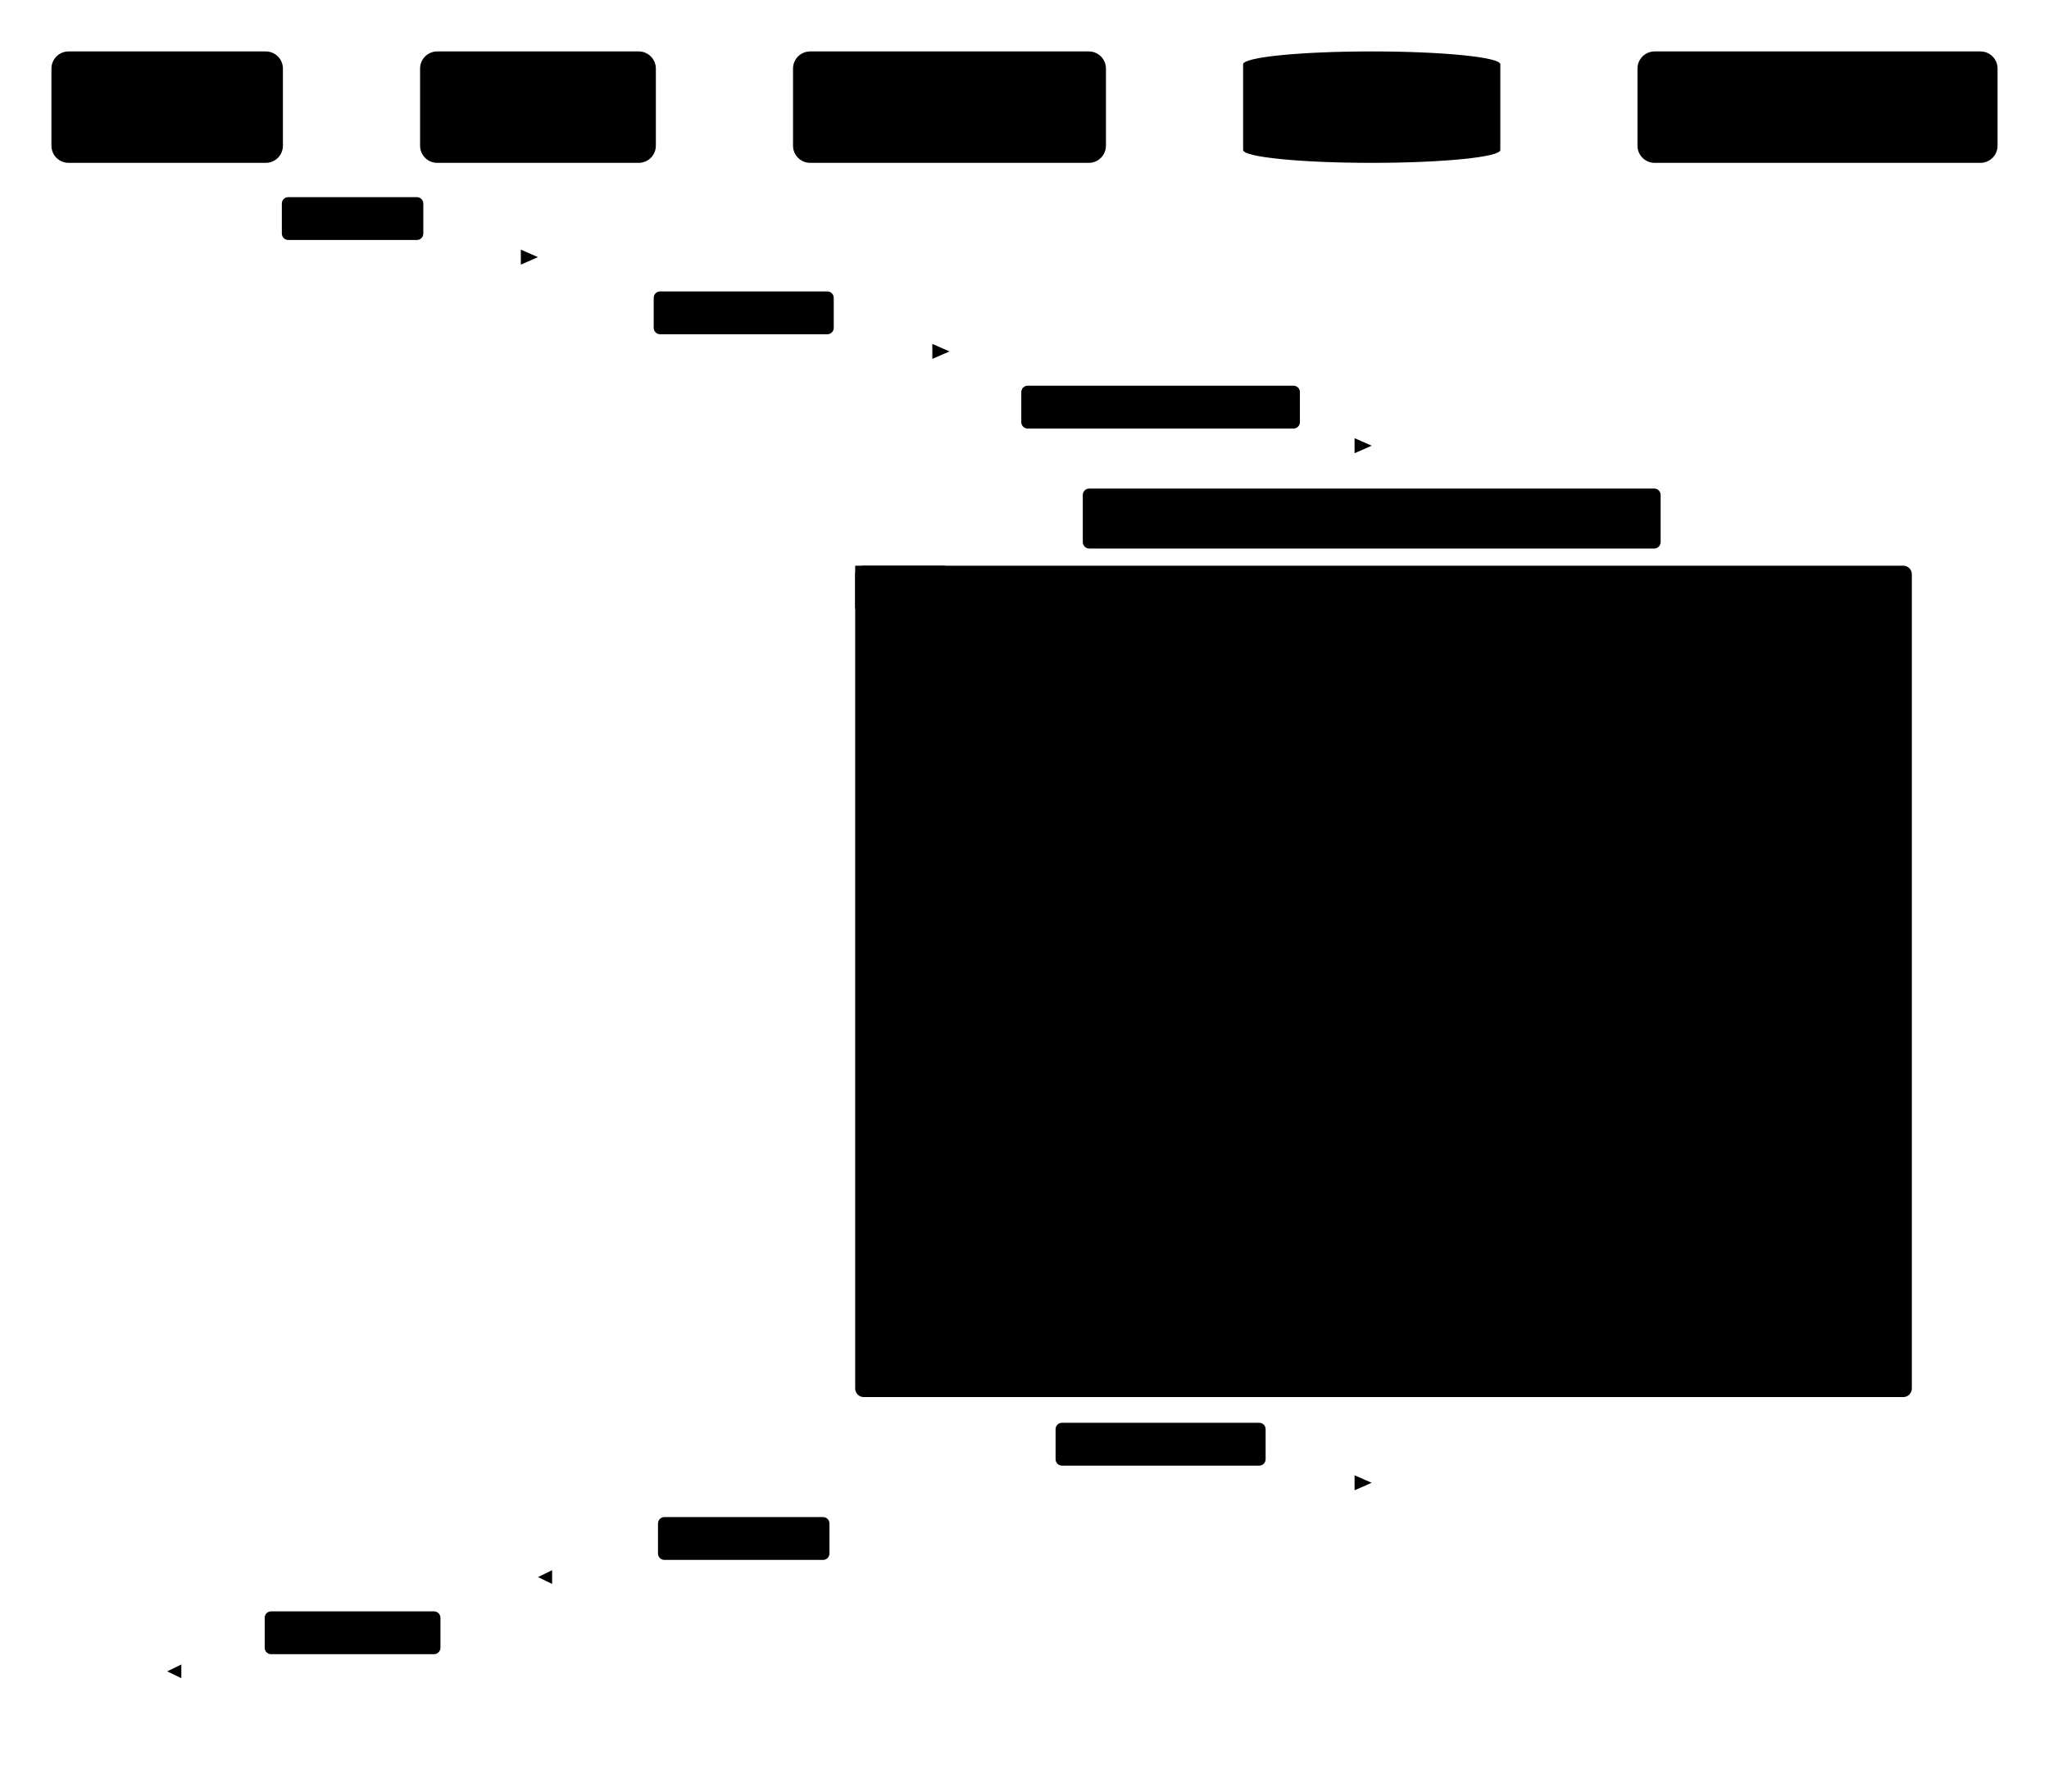
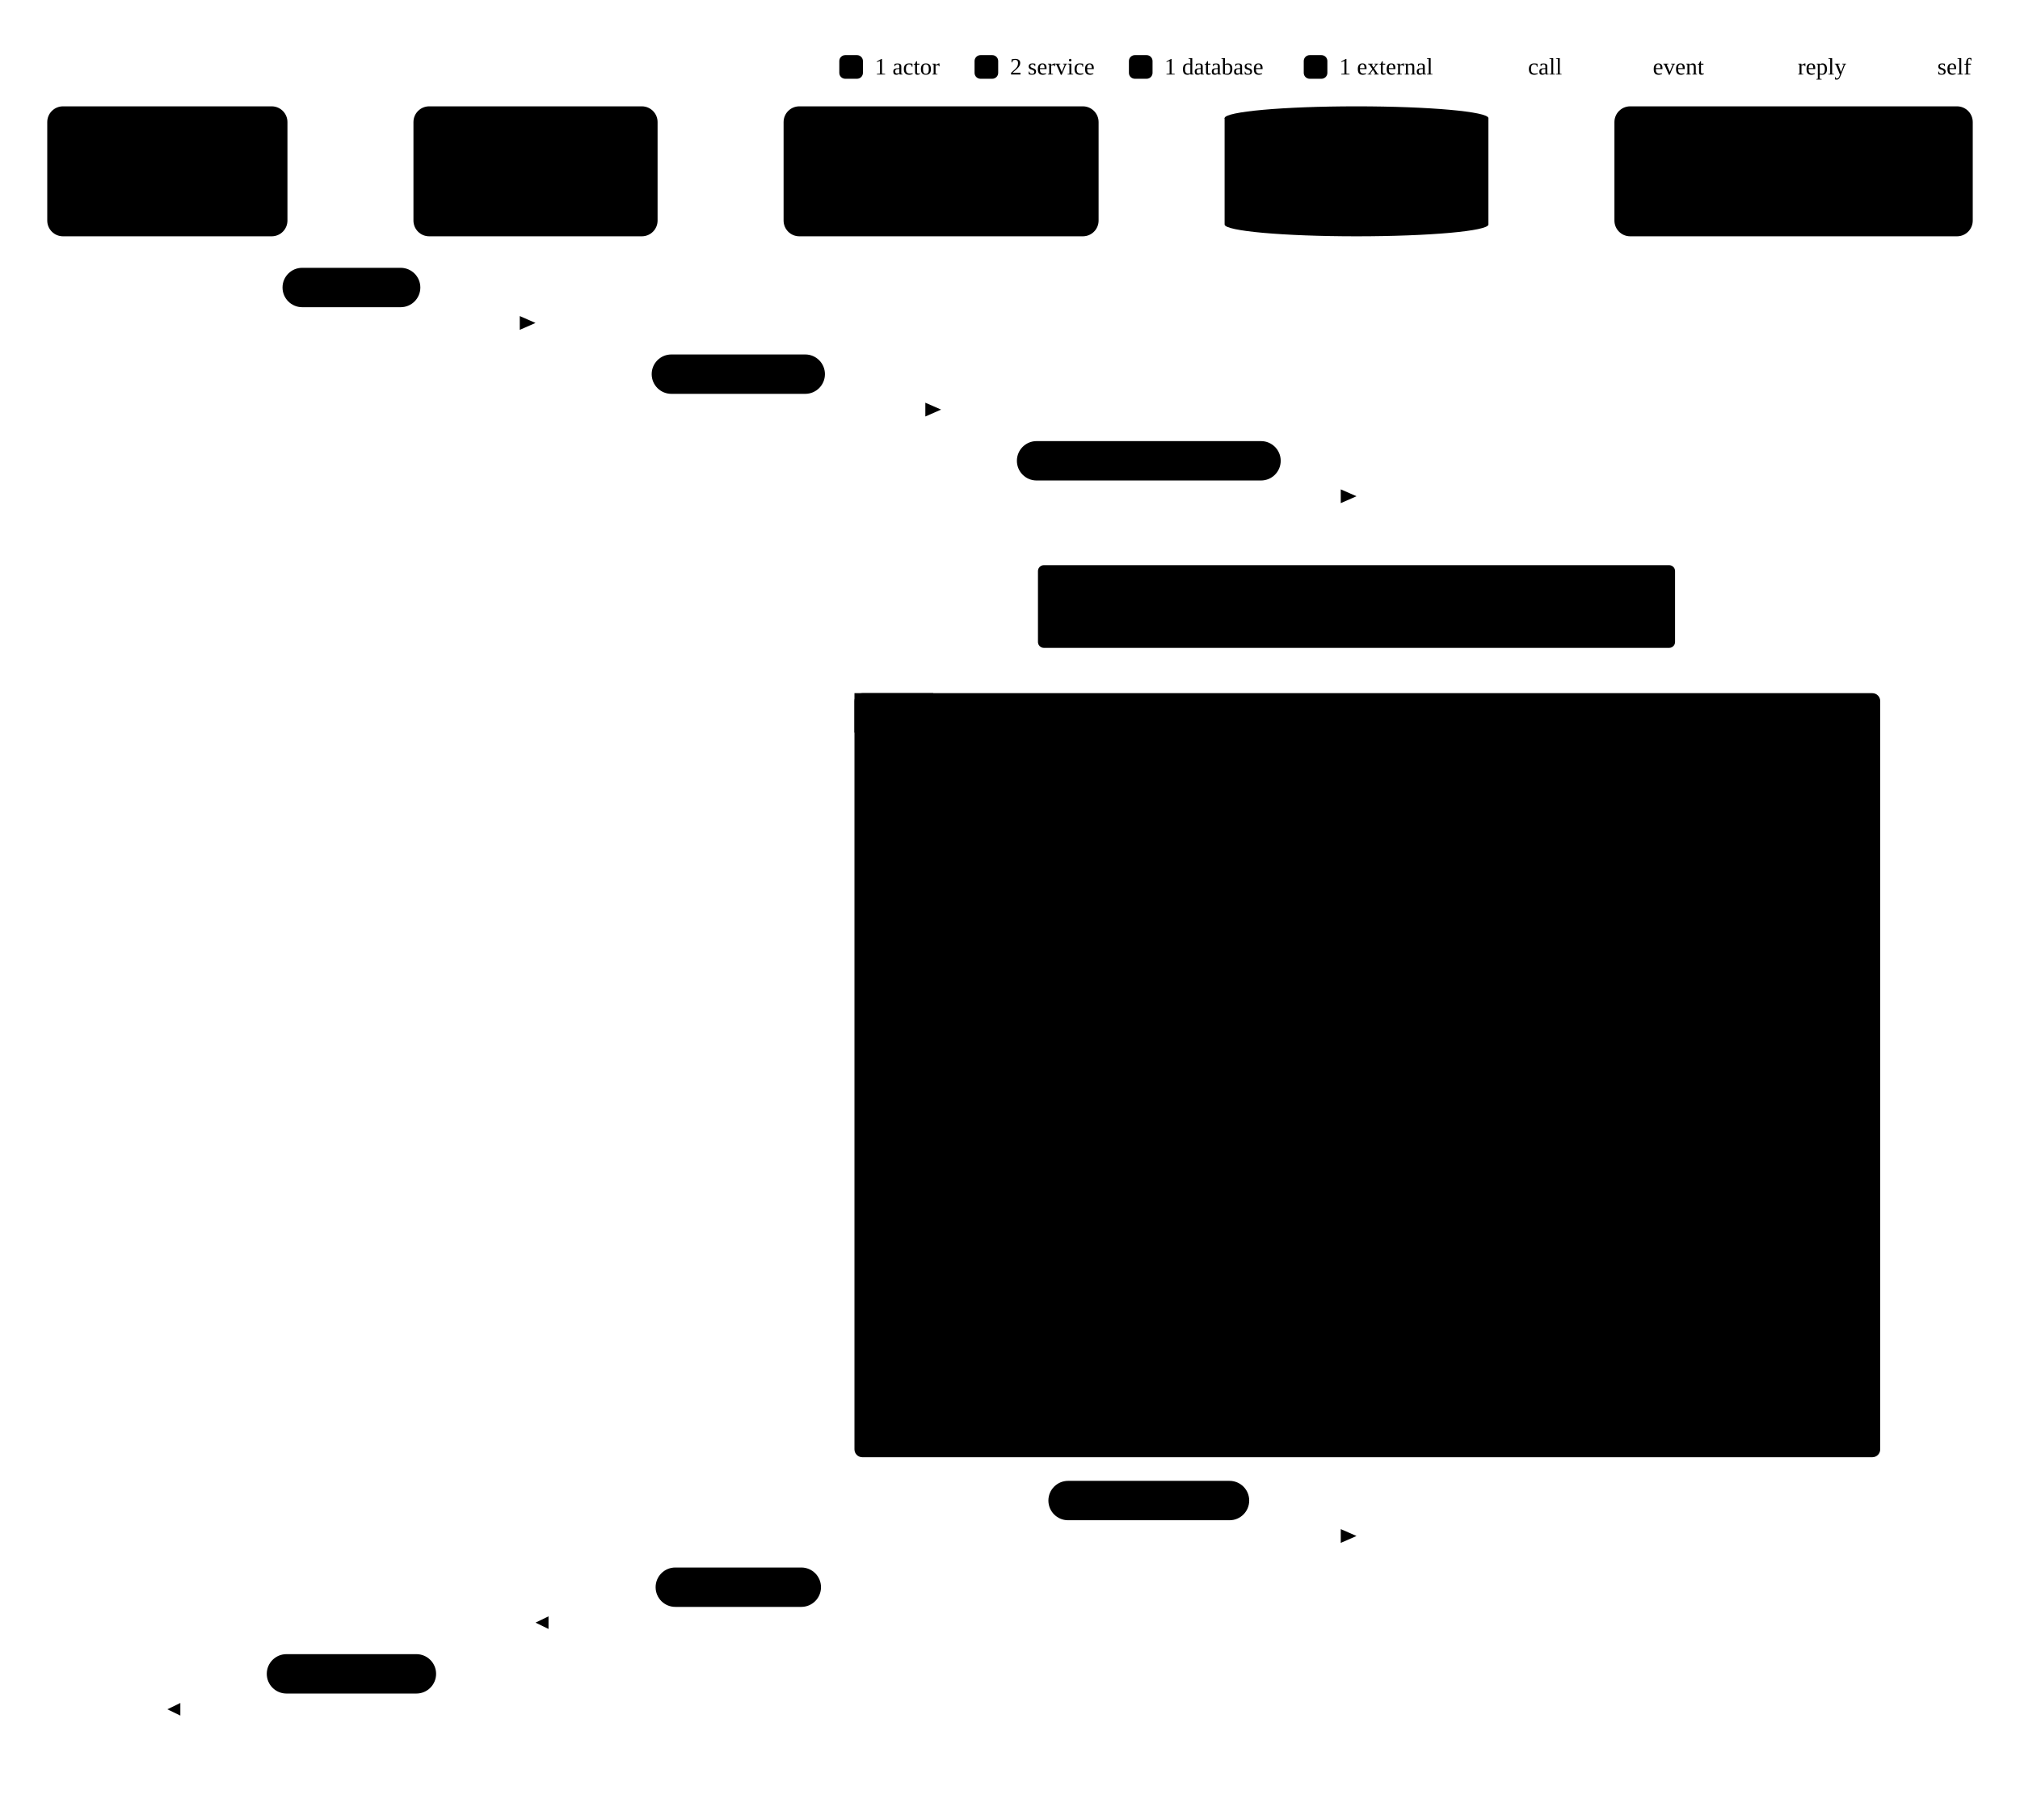
- <svg xmlns="http://www.w3.org/2000/svg" class="pa-diagram pa-type-sequence" viewBox="0 0 956 836" role="graphics-document" aria-labelledby="d-title d-desc">
+ <svg xmlns="http://www.w3.org/2000/svg" class="pa-diagram pa-type-sequence" viewBox="0 0 1026 924" role="graphics-document" aria-labelledby="d-title d-desc">
  <defs>
    <marker id="d-arrow" viewBox="0 0 8 8" refX="8" refY="4" markerWidth="8" markerHeight="8" markerUnits="userSpaceOnUse" orient="auto-start-reverse">
      <path class="pa-arrow-fill" d="M0 0.5L8 4L0 7.5Z" />
    </marker>
    <marker id="d-arrow-open" viewBox="0 0 8 8" refX="7.4" refY="4" markerWidth="8" markerHeight="8" markerUnits="userSpaceOnUse" orient="auto-start-reverse">
      <path class="pa-arrow-open" d="M0.8 0.8L7.4 4L0.8 7.2" />
    </marker>
  </defs>
  <g class="pa-frame pa-frame-loop" data-messages="m4 m5 m6 m7 m8">
-     <rect class="pa-frame-box" x="399" y="264" width="493" height="388" rx="4" />
-     <path class="pa-frame-tab" d="M399 264H441V279L436 284H399Z" />
+     <rect class="pa-frame-box" x="434" y="352" width="521" height="388" rx="4" />
+     <path class="pa-frame-tab" d="M434 352H474V367L469 372H434Z" />
    <text class="pa-frame-kind" text-anchor="middle">
-       <tspan x="418.75" y="278.2">loop</tspan>
+       <tspan x="452.75" y="365.85">loop</tspan>
    </text>
    <text class="pa-frame-label" text-anchor="start">
-       <tspan x="449" y="278.2">until approved</tspan>
+       <tspan x="482" y="366.2">until approved</tspan>
    </text>
  </g>
  <g class="pa-frame pa-frame-alt" data-messages="m5 m6 m7">
-     <rect class="pa-frame-box" x="431" y="376" width="429" height="212" rx="4" />
-     <path class="pa-frame-tab" d="M431 376H463V391L458 396H431Z" />
+     <rect class="pa-frame-box" x="466" y="464" width="457" height="212" rx="4" />
+     <path class="pa-frame-tab" d="M466 464H496V479L491 484H466Z" />
    <text class="pa-frame-kind" text-anchor="middle">
-       <tspan x="445.75" y="390.2">alt</tspan>
+       <tspan x="479.75" y="477.85">alt</tspan>
    </text>
    <text class="pa-frame-label" text-anchor="start">
-       <tspan x="471" y="390.2">card declined</tspan>
-     </text>
-   </g>
-   <line class="pa-lifeline" data-for="shopper" x1="78" y1="76" x2="78" y2="812" />
-   <line class="pa-lifeline" data-for="web" x1="251" y1="76" x2="251" y2="812" />
-   <line class="pa-lifeline" data-for="orders" x1="443" y1="76" x2="443" y2="812" />
-   <line class="pa-lifeline" data-for="db" x1="640" y1="76" x2="640" y2="812" />
-   <line class="pa-lifeline" data-for="psp" x1="848" y1="76" x2="848" y2="812" />
-   <g class="pa-node pa-kind-actor pa-tone-neutral" data-id="shopper" tabindex="0" role="graphics-symbol" aria-label="Shopper: actor">
-     <path class="pa-shape pa-shape-rounded-rect" d="M32 24L124 24A8 8 0 0 1 132 32L132 68A8 8 0 0 1 124 76L32 76A8 8 0 0 1 24 68L24 32A8 8 0 0 1 32 24Z" />
-     <g class="pa-icon pa-icon-lucide" transform="translate(37.61 41) scale(0.75)">
+       <tspan x="504" y="478.2">card declined</tspan>
+     </text>
+   </g>
+   <line class="pa-lifeline" data-for="shopper" x1="85" y1="120" x2="85" y2="900" />
+   <line class="pa-lifeline" data-for="web" x1="272" y1="120" x2="272" y2="900" />
+   <line class="pa-lifeline" data-for="orders" x1="478" y1="120" x2="478" y2="900" />
+   <line class="pa-lifeline" data-for="db" x1="689" y1="120" x2="689" y2="900" />
+   <line class="pa-lifeline" data-for="psp" x1="911" y1="120" x2="911" y2="900" />
+   <g class="pa-node pa-kind-actor pa-family-person pa-tone-neutral" data-id="shopper" tabindex="0" role="graphics-symbol" aria-label="Shopper: actor">
+     <path class="pa-shape pa-shape-rounded-rect" d="M32 54L138 54A8 8 0 0 1 146 62L146 112A8 8 0 0 1 138 120L32 120A8 8 0 0 1 24 112L24 62A8 8 0 0 1 32 54Z" />
+     <rect class="pa-tile" x="38.61" y="73" width="28" height="28" rx="7" />
+     <g class="pa-icon pa-icon-lucide" transform="translate(43.61 78) scale(0.75)">
      <path d="M19 21v-2a4 4 0 0 0-4-4H9a4 4 0 0 0-4 4v2" />
      <circle cx="12" cy="7" r="4" />
    </g>
-     <text class="pa-label" text-anchor="middle">
-       <tspan x="90" y="54.9">Shopper</tspan>
-     </text>
-   </g>
-   <g class="pa-node pa-kind-service pa-tone-neutral" data-id="web" tabindex="0" role="graphics-symbol" aria-label="Web app: service">
-     <path class="pa-shape pa-shape-rounded-rect" d="M204 24L298 24A8 8 0 0 1 306 32L306 68A8 8 0 0 1 298 76L204 76A8 8 0 0 1 196 68L196 32A8 8 0 0 1 204 24Z" />
-     <g class="pa-icon pa-icon-lucide" transform="translate(209.29 41) scale(0.75)">
+     <text class="pa-type" text-anchor="middle">
+       <tspan x="104" y="80.4">ACTOR</tspan>
+     </text>
+     <text class="pa-label" text-anchor="middle">
+       <tspan x="104" y="99.4">Shopper</tspan>
+     </text>
+   </g>
+   <g class="pa-node pa-kind-service pa-family-service pa-tone-neutral" data-id="web" tabindex="0" role="graphics-symbol" aria-label="Web app: service">
+     <path class="pa-shape pa-shape-rounded-rect" d="M218 54L326 54A8 8 0 0 1 334 62L334 112A8 8 0 0 1 326 120L218 120A8 8 0 0 1 210 112L210 62A8 8 0 0 1 218 54Z" />
+     <rect class="pa-tile" x="224.29" y="73" width="28" height="28" rx="7" />
+     <g class="pa-icon pa-icon-lucide" transform="translate(229.29 78) scale(0.75)">
      <rect width="20" height="8" x="2" y="2" rx="2" ry="2" />
      <rect width="20" height="8" x="2" y="14" rx="2" ry="2" />
      <line x1="6" x2="6.01" y1="6" y2="6" />
      <line x1="6" x2="6.01" y1="18" y2="18" />
    </g>
-     <text class="pa-label" text-anchor="middle">
-       <tspan x="263" y="54.9">Web app</tspan>
-     </text>
-   </g>
-   <g class="pa-node pa-kind-service pa-tone-neutral" data-id="orders" tabindex="0" role="graphics-symbol" aria-label="Orders service: service">
-     <path class="pa-shape pa-shape-rounded-rect" d="M378 24L508 24A8 8 0 0 1 516 32L516 68A8 8 0 0 1 508 76L378 76A8 8 0 0 1 370 68L370 32A8 8 0 0 1 378 24Z" />
-     <g class="pa-icon pa-icon-lucide" transform="translate(383.02 41) scale(0.75)">
+     <text class="pa-type" text-anchor="middle">
+       <tspan x="291" y="80.4">SERVICE</tspan>
+     </text>
+     <text class="pa-label" text-anchor="middle">
+       <tspan x="291" y="99.4">Web app</tspan>
+     </text>
+   </g>
+   <g class="pa-node pa-kind-service pa-family-service pa-tone-neutral" data-id="orders" tabindex="0" role="graphics-symbol" aria-label="Orders service: service">
+     <path class="pa-shape pa-shape-rounded-rect" d="M406 54L550 54A8 8 0 0 1 558 62L558 112A8 8 0 0 1 550 120L406 120A8 8 0 0 1 398 112L398 62A8 8 0 0 1 406 54Z" />
+     <rect class="pa-tile" x="412.02" y="73" width="28" height="28" rx="7" />
+     <g class="pa-icon pa-icon-lucide" transform="translate(417.02 78) scale(0.75)">
      <rect width="20" height="8" x="2" y="2" rx="2" ry="2" />
      <rect width="20" height="8" x="2" y="14" rx="2" ry="2" />
      <line x1="6" x2="6.01" y1="6" y2="6" />
      <line x1="6" x2="6.01" y1="18" y2="18" />
    </g>
-     <text class="pa-label" text-anchor="middle">
-       <tspan x="455" y="54.9">Orders service</tspan>
-     </text>
-   </g>
-   <g class="pa-node pa-kind-database pa-tone-neutral" data-id="db" tabindex="0" role="graphics-symbol" aria-label="Orders DB: database">
-     <path class="pa-shape pa-shape-cylinder" d="M580 30A60 6 0 0 1 700 30L700 70A60 6 0 0 1 580 70Z" />
-     <path class="pa-decor" d="M580 30A60 6 0 0 0 700 30" />
-     <g class="pa-icon pa-icon-lucide" transform="translate(593.8 41) scale(0.75)">
+     <text class="pa-type" text-anchor="middle">
+       <tspan x="497" y="80.4">SERVICE</tspan>
+     </text>
+     <text class="pa-label" text-anchor="middle">
+       <tspan x="497" y="99.4">Orders service</tspan>
+     </text>
+   </g>
+   <g class="pa-node pa-kind-database pa-family-data pa-tone-neutral" data-id="db" tabindex="0" role="graphics-symbol" aria-label="Orders DB: database">
+     <path class="pa-shape pa-shape-cylinder" d="M622 60A67 6 0 0 1 756 60L756 114A67 6 0 0 1 622 114Z" />
+     <path class="pa-decor" d="M622 60A67 6 0 0 0 756 60" />
+     <rect class="pa-tile" x="636.8" y="73" width="28" height="28" rx="7" />
+     <g class="pa-icon pa-icon-lucide" transform="translate(641.8 78) scale(0.75)">
      <ellipse cx="12" cy="5" rx="9" ry="3" />
      <path d="M3 5V19A9 3 0 0 0 21 19V5" />
      <path d="M3 12A9 3 0 0 0 21 12" />
    </g>
-     <text class="pa-label" text-anchor="middle">
-       <tspan x="652" y="54.9">Orders DB</tspan>
-     </text>
-   </g>
-   <g class="pa-node pa-kind-external pa-tone-neutral" data-id="psp" tabindex="0" role="graphics-symbol" aria-label="Payment provider: external">
-     <path class="pa-shape pa-shape-dashed-rounded-rect" d="M772 24L924 24A8 8 0 0 1 932 32L932 68A8 8 0 0 1 924 76L772 76A8 8 0 0 1 764 68L764 32A8 8 0 0 1 772 24Z" />
-     <g class="pa-icon pa-icon-lucide" transform="translate(777.08 41) scale(0.75)">
+     <text class="pa-type" text-anchor="middle">
+       <tspan x="708" y="80.4">DATABASE</tspan>
+     </text>
+     <text class="pa-label" text-anchor="middle">
+       <tspan x="708" y="99.4">Orders DB</tspan>
+     </text>
+   </g>
+   <g class="pa-node pa-kind-external pa-family-external pa-tone-neutral" data-id="psp" tabindex="0" role="graphics-symbol" aria-label="Payment provider: external">
+     <path class="pa-shape pa-shape-dashed-rounded-rect" d="M828 54L994 54A8 8 0 0 1 1002 62L1002 112A8 8 0 0 1 994 120L828 120A8 8 0 0 1 820 112L820 62A8 8 0 0 1 828 54Z" />
+     <rect class="pa-tile" x="834.08" y="73" width="28" height="28" rx="7" />
+     <g class="pa-icon pa-icon-lucide" transform="translate(839.08 78) scale(0.75)">
      <path d="M17.5 19H9a7 7 0 1 1 6.71-9h1.79a4.5 4.5 0 1 1 0 9Z" />
    </g>
-     <text class="pa-label" text-anchor="middle">
-       <tspan x="860" y="54.9">Payment provider</tspan>
+     <text class="pa-type" text-anchor="middle">
+       <tspan x="930" y="80.4">EXTERNAL</tspan>
+     </text>
+     <text class="pa-label" text-anchor="middle">
+       <tspan x="930" y="99.4">Payment provider</tspan>
    </text>
  </g>
  <g class="pa-seq-note" data-over="db" data-after="m3">
-     <rect class="pa-seq-note-box" x="505.2" y="228" width="269.6" height="28" rx="3" />
+     <rect class="pa-seq-note-box" x="527.2" y="287" width="323.6" height="42" rx="3" />
    <text class="pa-seq-note-text" text-anchor="middle">
-       <tspan x="640" y="246.2">order stays pending until the provider answers</tspan>
+       <tspan x="689" y="304.7">order stays pending until the provider</tspan>
+       <tspan x="689" y="319">answers</tspan>
    </text>
  </g>
  <g class="pa-seq-note" data-over="orders psp" data-after="m4">
-     <rect class="pa-seq-note-box" x="423" y="340" width="445" height="28" rx="3" />
+     <rect class="pa-seq-note-box" x="458" y="428" width="473" height="28" rx="3" />
    <text class="pa-seq-note-text" text-anchor="middle">
-       <tspan x="645.5" y="358.2">idempotency key sent on every charge</tspan>
-     </text>
-   </g>
-   <g class="pa-edge pa-edge-solid pa-msg-sync" data-id="m1" data-from="shopper" data-to="web">
-     <path d="M78 120L251 120" fill="none" marker-end="url(#d-arrow)" />
-   </g>
-   <g class="pa-edge pa-edge-solid pa-msg-sync" data-id="m2" data-from="web" data-to="orders">
-     <path d="M251 164L443 164" fill="none" marker-end="url(#d-arrow)" />
-   </g>
-   <g class="pa-edge pa-edge-solid pa-msg-sync" data-id="m3" data-from="orders" data-to="db">
-     <path d="M443 208L640 208" fill="none" marker-end="url(#d-arrow)" />
-   </g>
-   <g class="pa-edge pa-edge-async pa-msg-async" data-id="m4" data-from="orders" data-to="psp">
-     <path d="M443 320L848 320" fill="none" marker-end="url(#d-arrow-open)" />
-   </g>
-   <g class="pa-edge pa-edge-dashed pa-msg-reply" data-id="m5" data-from="psp" data-to="orders">
-     <path d="M848 432L443 432" fill="none" marker-end="url(#d-arrow-open)" />
-   </g>
-   <g class="pa-edge pa-edge-solid pa-msg-self" data-id="m6" data-from="orders" data-to="orders">
-     <path d="M443 472L469 472Q475 472 475 478L475 498Q475 504 469 504L443 504" fill="none" marker-end="url(#d-arrow)" />
-   </g>
-   <g class="pa-edge pa-edge-solid pa-msg-sync" data-id="m7" data-from="orders" data-to="psp">
-     <path d="M443 564L848 564" fill="none" marker-end="url(#d-arrow)" />
-   </g>
-   <g class="pa-edge pa-edge-dashed pa-msg-reply" data-id="m8" data-from="psp" data-to="orders">
-     <path d="M848 628L443 628" fill="none" marker-end="url(#d-arrow-open)" />
-   </g>
-   <g class="pa-edge pa-edge-solid pa-msg-sync" data-id="m9" data-from="orders" data-to="db">
-     <path d="M443 692L640 692" fill="none" marker-end="url(#d-arrow)" />
-   </g>
-   <g class="pa-edge pa-edge-dashed pa-msg-reply" data-id="m10" data-from="orders" data-to="web">
-     <path d="M443 736L251 736" fill="none" marker-end="url(#d-arrow-open)" />
-   </g>
-   <g class="pa-edge pa-edge-dashed pa-msg-reply" data-id="m11" data-from="web" data-to="shopper">
-     <path d="M251 780L78 780" fill="none" marker-end="url(#d-arrow-open)" />
+       <tspan x="694.5" y="445.85">idempotency key sent on every charge</tspan>
+     </text>
+   </g>
+   <g class="pa-edge pa-edge-solid pa-msg-sync" data-id="m1" data-from="shopper" data-to="web" data-family="person">
+     <path class="pa-wire" d="M85 164L272 164" fill="none" marker-end="url(#d-arrow)" />
+   </g>
+   <g class="pa-edge pa-edge-solid pa-msg-sync" data-id="m2" data-from="web" data-to="orders" data-family="service">
+     <path class="pa-wire" d="M272 208L478 208" fill="none" marker-end="url(#d-arrow)" />
+   </g>
+   <g class="pa-edge pa-edge-solid pa-msg-sync" data-id="m3" data-from="orders" data-to="db" data-family="service">
+     <path class="pa-wire" d="M478 252L689 252" fill="none" marker-end="url(#d-arrow)" />
+   </g>
+   <g class="pa-edge pa-edge-async pa-msg-async" data-id="m4" data-from="orders" data-to="psp" data-family="service">
+     <path class="pa-wire" d="M478 408L911 408" fill="none" marker-end="url(#d-arrow-open)" />
+   </g>
+   <g class="pa-edge pa-edge-dashed pa-msg-reply" data-id="m5" data-from="psp" data-to="orders" data-family="external">
+     <path class="pa-wire" d="M911 520L478 520" fill="none" marker-end="url(#d-arrow-open)" />
+   </g>
+   <g class="pa-edge pa-edge-solid pa-msg-self" data-id="m6" data-from="orders" data-to="orders" data-family="service">
+     <path class="pa-wire" d="M478 560L504 560Q510 560 510 566L510 586Q510 592 504 592L478 592" fill="none" marker-end="url(#d-arrow)" />
+   </g>
+   <g class="pa-edge pa-edge-solid pa-msg-sync" data-id="m7" data-from="orders" data-to="psp" data-family="service">
+     <path class="pa-wire" d="M478 652L911 652" fill="none" marker-end="url(#d-arrow)" />
+   </g>
+   <g class="pa-edge pa-edge-dashed pa-msg-reply" data-id="m8" data-from="psp" data-to="orders" data-family="external">
+     <path class="pa-wire" d="M911 716L478 716" fill="none" marker-end="url(#d-arrow-open)" />
+   </g>
+   <g class="pa-edge pa-edge-solid pa-msg-sync" data-id="m9" data-from="orders" data-to="db" data-family="service">
+     <path class="pa-wire" d="M478 780L689 780" fill="none" marker-end="url(#d-arrow)" />
+   </g>
+   <g class="pa-edge pa-edge-dashed pa-msg-reply" data-id="m10" data-from="orders" data-to="web" data-family="service">
+     <path class="pa-wire" d="M478 824L272 824" fill="none" marker-end="url(#d-arrow-open)" />
+   </g>
+   <g class="pa-edge pa-edge-dashed pa-msg-reply" data-id="m11" data-from="web" data-to="shopper" data-family="service">
+     <path class="pa-wire" d="M272 868L85 868" fill="none" marker-end="url(#d-arrow-open)" />
  </g>
  <g class="pa-edge-label" data-edge="m1">
-     <rect class="pa-edge-plate" x="131.5" y="92" width="66" height="20" rx="3" />
-     <text class="pa-edge-text" text-anchor="middle">
-       <tspan x="164.5" y="106.2">press Pay</tspan>
+     <rect class="pa-edge-plate" x="143.5" y="136" width="70" height="20" rx="10" />
+     <text class="pa-edge-text" text-anchor="middle">
+       <tspan x="178.5" y="150.2">press Pay</tspan>
    </text>
  </g>
  <g class="pa-edge-label" data-edge="m2">
-     <rect class="pa-edge-plate" x="305" y="136" width="84" height="20" rx="3" />
-     <text class="pa-edge-text" text-anchor="middle">
-       <tspan x="347" y="150.2">POST /orders</tspan>
+     <rect class="pa-edge-plate" x="331" y="180" width="88" height="20" rx="10" />
+     <text class="pa-edge-text" text-anchor="middle">
+       <tspan x="375" y="194.2">POST /orders</tspan>
    </text>
  </g>
  <g class="pa-edge-label" data-edge="m3">
-     <rect class="pa-edge-plate" x="476.5" y="180" width="130" height="20" rx="3" />
-     <text class="pa-edge-text" text-anchor="middle">
-       <tspan x="541.5" y="194.2">insert order (pending)</tspan>
+     <rect class="pa-edge-plate" x="516.5" y="224" width="134" height="20" rx="10" />
+     <text class="pa-edge-text" text-anchor="middle">
+       <tspan x="583.5" y="238.2">insert order (pending)</tspan>
    </text>
  </g>
  <g class="pa-edge-label" data-edge="m4">
-     <rect class="pa-edge-plate" x="607.5" y="292" width="76" height="20" rx="3" />
-     <text class="pa-edge-text" text-anchor="middle">
-       <tspan x="645.5" y="306.2">charge card</tspan>
+     <rect class="pa-edge-plate" x="654.5" y="380" width="80" height="20" rx="10" />
+     <text class="pa-edge-text" text-anchor="middle">
+       <tspan x="694.5" y="394.2">charge card</tspan>
    </text>
  </g>
  <g class="pa-edge-label" data-edge="m5">
-     <rect class="pa-edge-plate" x="615.5" y="404" width="60" height="20" rx="3" />
-     <text class="pa-edge-text" text-anchor="middle">
-       <tspan x="645.5" y="418.2">declined</tspan>
+     <rect class="pa-edge-plate" x="662.5" y="492" width="64" height="20" rx="10" />
+     <text class="pa-edge-text" text-anchor="middle">
+       <tspan x="694.5" y="506.2">declined</tspan>
    </text>
  </g>
  <g class="pa-edge-label" data-edge="m6">
-     <rect class="pa-edge-plate" x="483" y="478" width="136" height="20" rx="3" />
-     <text class="pa-edge-text" text-anchor="middle">
-       <tspan x="551" y="492.2">schedule retry in 5 min</tspan>
+     <rect class="pa-edge-plate" x="518" y="566" width="140" height="20" rx="10" />
+     <text class="pa-edge-text" text-anchor="middle">
+       <tspan x="588" y="580.2">schedule retry in 5 min</tspan>
    </text>
  </g>
  <g class="pa-edge-label" data-edge="m7">
-     <rect class="pa-edge-plate" x="591.5" y="536" width="108" height="20" rx="3" />
-     <text class="pa-edge-text" text-anchor="middle">
-       <tspan x="645.5" y="550.2">charge card again</tspan>
+     <rect class="pa-edge-plate" x="638.5" y="624" width="112" height="20" rx="10" />
+     <text class="pa-edge-text" text-anchor="middle">
+       <tspan x="694.5" y="638.2">charge card again</tspan>
    </text>
  </g>
  <g class="pa-edge-label" data-edge="m8">
-     <rect class="pa-edge-plate" x="613.5" y="600" width="64" height="20" rx="3" />
-     <text class="pa-edge-text" text-anchor="middle">
-       <tspan x="645.5" y="614.2">approved</tspan>
+     <rect class="pa-edge-plate" x="660.5" y="688" width="68" height="20" rx="10" />
+     <text class="pa-edge-text" text-anchor="middle">
+       <tspan x="694.5" y="702.2">approved</tspan>
    </text>
  </g>
  <g class="pa-edge-label" data-edge="m9">
-     <rect class="pa-edge-plate" x="492.5" y="664" width="98" height="20" rx="3" />
-     <text class="pa-edge-text" text-anchor="middle">
-       <tspan x="541.5" y="678.2">mark order paid</tspan>
+     <rect class="pa-edge-plate" x="532.5" y="752" width="102" height="20" rx="10" />
+     <text class="pa-edge-text" text-anchor="middle">
+       <tspan x="583.5" y="766.2">mark order paid</tspan>
    </text>
  </g>
  <g class="pa-edge-label" data-edge="m10">
-     <rect class="pa-edge-plate" x="307" y="708" width="80" height="20" rx="3" />
-     <text class="pa-edge-text" text-anchor="middle">
-       <tspan x="347" y="722.2">201 Created</tspan>
+     <rect class="pa-edge-plate" x="333" y="796" width="84" height="20" rx="10" />
+     <text class="pa-edge-text" text-anchor="middle">
+       <tspan x="375" y="810.2">201 Created</tspan>
    </text>
  </g>
  <g class="pa-edge-label" data-edge="m11">
-     <rect class="pa-edge-plate" x="123.5" y="752" width="82" height="20" rx="3" />
-     <text class="pa-edge-text" text-anchor="middle">
-       <tspan x="164.5" y="766.2">show receipt</tspan>
+     <rect class="pa-edge-plate" x="135.5" y="840" width="86" height="20" rx="10" />
+     <text class="pa-edge-text" text-anchor="middle">
+       <tspan x="178.5" y="854.2">show receipt</tspan>
+     </text>
+   </g>
+   <g class="pa-legend" aria-hidden="true">
+     <rect class="pa-swatch pa-family-person" x="426.3" y="28" width="12" height="12" rx="3" />
+     <text class="pa-legend-text" text-anchor="start">
+       <tspan x="444.3" y="37.85">1 actor</tspan>
+     </text>
+     <rect class="pa-swatch pa-family-service" x="495" y="28" width="12" height="12" rx="3" />
+     <text class="pa-legend-text" text-anchor="start">
+       <tspan x="513" y="37.85">2 service</tspan>
+     </text>
+     <rect class="pa-swatch pa-family-data" x="573.4" y="28" width="12" height="12" rx="3" />
+     <text class="pa-legend-text" text-anchor="start">
+       <tspan x="591.4" y="37.85">1 database</tspan>
+     </text>
+     <rect class="pa-swatch pa-family-external" x="662.2" y="28" width="12" height="12" rx="3" />
+     <text class="pa-legend-text" text-anchor="start">
+       <tspan x="680.2" y="37.85">1 external</tspan>
+     </text>
+     <g class="pa-legend-sample pa-edge-solid">
+       <path class="pa-wire" d="M746.1 34L770.1 34" />
+     </g>
+     <text class="pa-legend-text" text-anchor="start">
+       <tspan x="776.1" y="37.85">call</tspan>
+     </text>
+     <g class="pa-legend-sample pa-edge-async">
+       <path class="pa-wire" d="M809.5 34L833.5 34" />
+     </g>
+     <text class="pa-legend-text" text-anchor="start">
+       <tspan x="839.5" y="37.85">event</tspan>
+     </text>
+     <g class="pa-legend-sample pa-edge-dashed">
+       <path class="pa-wire" d="M883.1 34L907.1 34" />
+     </g>
+     <text class="pa-legend-text" text-anchor="start">
+       <tspan x="913.1" y="37.85">reply</tspan>
+     </text>
+     <g class="pa-legend-sample pa-edge-solid">
+       <path class="pa-wire" d="M954 34L978 34" />
+     </g>
+     <text class="pa-legend-text" text-anchor="start">
+       <tspan x="984" y="37.85">self</tspan>
    </text>
  </g>
</svg>
